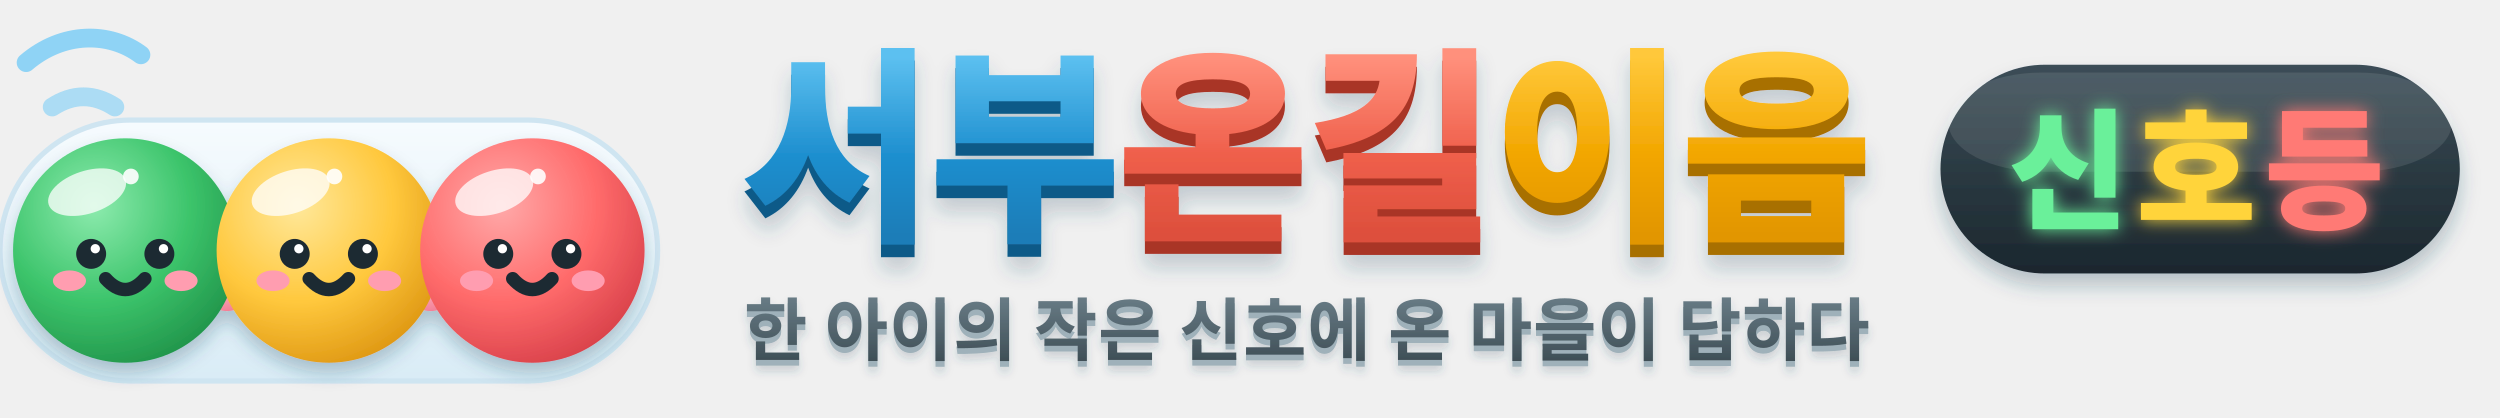
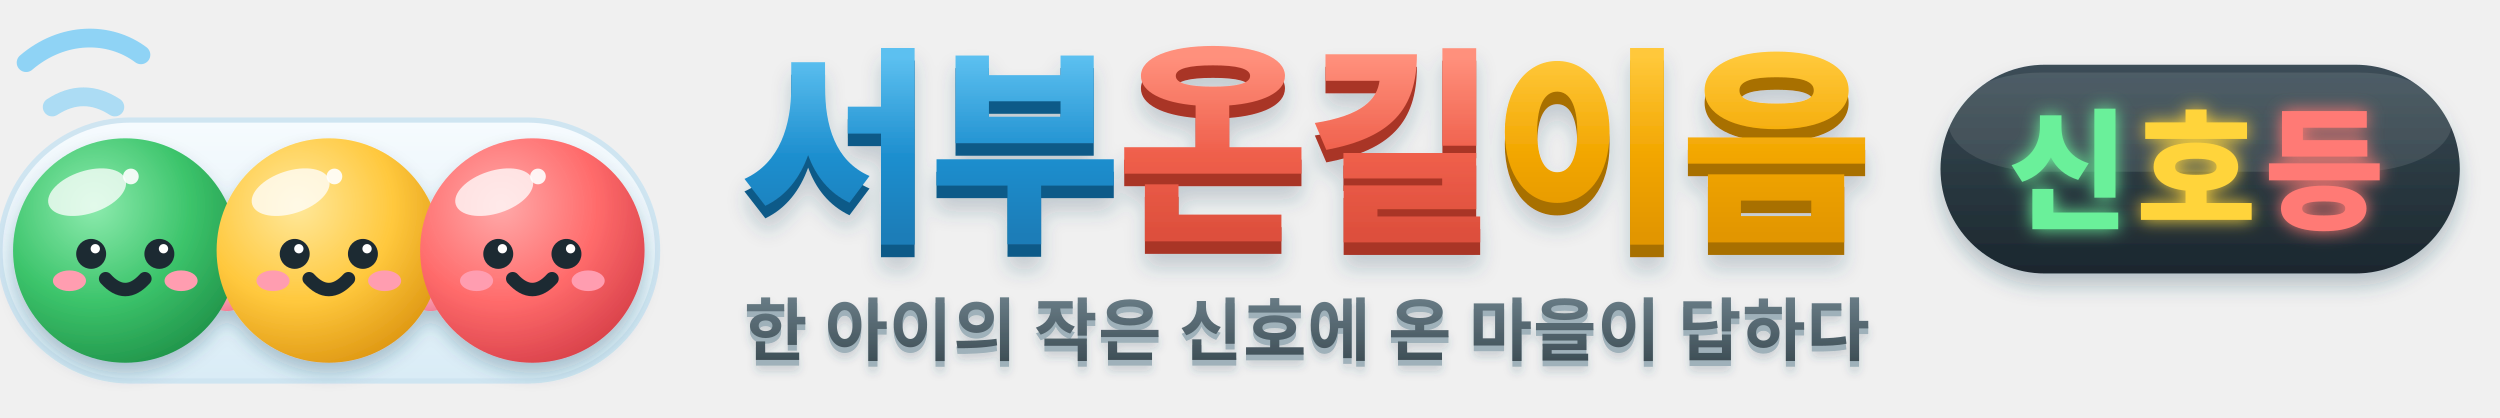
<svg xmlns="http://www.w3.org/2000/svg" viewBox="0 0 479 80" width="479" height="80" role="img" aria-label="서부온길이음 신호등">
  <g transform="translate(0 0) scale(1.0)">
    <defs>
      <radialGradient id="tlg" cx="36%" cy="30%" r="78%">
        <stop offset="0" stop-color="#8DEBAE" />
        <stop offset=".55" stop-color="#3CC46B" />
        <stop offset="1" stop-color="#1F9148" />
      </radialGradient>
      <radialGradient id="tly" cx="36%" cy="30%" r="78%">
        <stop offset="0" stop-color="#FFE89A" />
        <stop offset=".55" stop-color="#FFC83D" />
        <stop offset="1" stop-color="#DC9410" />
      </radialGradient>
      <radialGradient id="tlr" cx="36%" cy="30%" r="78%">
        <stop offset="0" stop-color="#FFA9A9" />
        <stop offset=".55" stop-color="#FF6B6B" />
        <stop offset="1" stop-color="#D63E48" />
      </radialGradient>
      <radialGradient id="tlh" cx="40%" cy="35%" r="70%">
        <stop offset="0" stop-color="#FFC2CE" />
        <stop offset="1" stop-color="#F27C93" />
      </radialGradient>
      <filter id="tls" x="-20%" y="-20%" width="140%" height="150%">
        <feDropShadow dx="0" dy="2" stdDeviation="1.6" flood-color="#1E4A60" flood-opacity=".28" />
      </filter>
      <linearGradient id="tlp" x1="0" y1="0" x2="0" y2="1">
        <stop offset="0" stop-color="#F6FBFE" />
        <stop offset="1" stop-color="#D9ECF6" />
      </linearGradient>
    </defs>
    <rect x="0" y="23" width="126" height="50" rx="25" fill="url(#tlp)" stroke="#CFE5F1" stroke-width="1" />
    <path d="M5 12c7-6 16-6 22-1.5" fill="none" stroke="#8FD3F5" stroke-width="3.6" stroke-linecap="round" />
    <path d="M10 20.5c4-2.6 8-2.6 12 0" fill="none" stroke="#8FD3F5" stroke-width="3.6" stroke-linecap="round" opacity=".7" />
    <g filter="url(#tls)">
      <circle cx="43.5" cy="55" r="4.6" fill="url(#tlh)" />
      <circle cx="82.5" cy="55" r="4.6" fill="url(#tlh)" />
      <circle cx="24" cy="48" r="21.5" fill="url(#tlg)" />
      <ellipse cx="16.69" cy="36.82" rx="7.74" ry="4.085" fill="#fff" opacity=".75" transform="rotate(-18 16.69 36.82)" />
      <circle cx="25.075" cy="33.81" r="1.505" fill="#fff" opacity=".9" />
      <circle cx="17.466" cy="48.645" r="2.871" fill="#1E2A33" />
      <circle cx="30.534" cy="48.645" r="2.871" fill="#1E2A33" />
      <circle cx="18.258" cy="47.655" r="0.891" fill="#fff" />
      <circle cx="31.326" cy="47.655" r="0.891" fill="#fff" />
      <path d="M20.238 53.397q3.762 4.158 7.524 0" fill="none" stroke="#1E2A33" stroke-width="2.574" stroke-linecap="round" />
      <ellipse cx="13.308" cy="53.793" rx="3.168" ry="1.98" fill="#FF9DB0" />
      <ellipse cx="34.692" cy="53.793" rx="3.168" ry="1.98" fill="#FF9DB0" />
      <circle cx="63" cy="48" r="21.5" fill="url(#tly)" />
      <ellipse cx="55.69" cy="36.82" rx="7.74" ry="4.085" fill="#fff" opacity=".75" transform="rotate(-18 55.69 36.82)" />
      <circle cx="64.075" cy="33.81" r="1.505" fill="#fff" opacity=".9" />
      <circle cx="56.466" cy="48.645" r="2.871" fill="#1E2A33" />
      <circle cx="69.534" cy="48.645" r="2.871" fill="#1E2A33" />
      <circle cx="57.258" cy="47.655" r="0.891" fill="#fff" />
      <circle cx="70.326" cy="47.655" r="0.891" fill="#fff" />
      <path d="M59.238 53.397q3.762 4.158 7.524 0" fill="none" stroke="#1E2A33" stroke-width="2.574" stroke-linecap="round" />
      <ellipse cx="52.308" cy="53.793" rx="3.168" ry="1.98" fill="#FF9DB0" />
      <ellipse cx="73.692" cy="53.793" rx="3.168" ry="1.98" fill="#FF9DB0" />
      <circle cx="102" cy="48" r="21.5" fill="url(#tlr)" />
      <ellipse cx="94.69" cy="36.82" rx="7.74" ry="4.085" fill="#fff" opacity=".75" transform="rotate(-18 94.69 36.82)" />
      <circle cx="103.075" cy="33.81" r="1.505" fill="#fff" opacity=".9" />
      <circle cx="95.466" cy="48.645" r="2.871" fill="#1E2A33" />
      <circle cx="108.534" cy="48.645" r="2.871" fill="#1E2A33" />
      <circle cx="96.258" cy="47.655" r="0.891" fill="#fff" />
      <circle cx="109.326" cy="47.655" r="0.891" fill="#fff" />
      <path d="M98.238 53.397q3.762 4.158 7.524 0" fill="none" stroke="#1E2A33" stroke-width="2.574" stroke-linecap="round" />
      <ellipse cx="91.308" cy="53.793" rx="3.168" ry="1.98" fill="#FF9DB0" />
      <ellipse cx="112.692" cy="53.793" rx="3.168" ry="1.98" fill="#FF9DB0" />
    </g>
  </g>
  <defs>
    <linearGradient id="wlsky" x1="0" y1="11.0" x2="0" y2="45.0" gradientUnits="userSpaceOnUse">
      <stop offset="0" stop-color="#5CC0F0" />
      <stop offset=".55" stop-color="#1E8FCF" />
      <stop offset="1" stop-color="#1A7DB8" />
    </linearGradient>
    <linearGradient id="wlcoral" x1="0" y1="11.0" x2="0" y2="45.0" gradientUnits="userSpaceOnUse">
      <stop offset="0" stop-color="#FF907C" />
      <stop offset=".55" stop-color="#EF5F4B" />
      <stop offset="1" stop-color="#DD4F3C" />
    </linearGradient>
    <linearGradient id="wlsun" x1="0" y1="11.0" x2="0" y2="45.0" gradientUnits="userSpaceOnUse">
      <stop offset="0" stop-color="#FFC83A" />
      <stop offset=".55" stop-color="#F2A600" />
      <stop offset="1" stop-color="#E29600" />
    </linearGradient>
    <filter id="wlws" x="-5%" y="-20%" width="110%" height="150%">
      <feDropShadow dx="0" dy="2.6" stdDeviation="1.8" flood-color="#1E4A60" flood-opacity=".22" />
    </filter>
  </defs>
  <g filter="url(#wlws)">
    <path d="M168.80 9.20V20.44H162.44V25.60H168.80V46.88H175.24V9.20ZM151.60 11.92V16.68C151.60 23.92 149.48 31.20 142.64 34.28L146.64 39.44C150.68 37.48 153.28 34.04 154.84 29.72C156.32 33.76 158.84 36.96 162.76 38.84L166.60 33.72C159.96 30.84 158.08 23.96 158.08 16.68V11.92Z M183.08 10.64V27.44H209.56V10.64H203.20V14.40H189.48V10.64ZM189.48 19.40H203.20V22.36H189.48ZM179.44 30.52V35.56H193.04V46.80H199.48V35.56H213.40V30.52Z" fill="#0F5A88" transform="translate(0 2.4)" />
-     <path d="M232.40 15.20C237.00 15.20 239.52 16.04 239.52 17.96C239.52 19.92 237.00 20.76 232.40 20.76C227.80 20.76 225.28 19.92 225.28 17.96C225.28 16.04 227.80 15.20 232.40 15.20ZM232.40 10.12C224.16 10.12 218.60 13.16 218.60 17.96C218.60 22.16 222.72 24.96 229.08 25.68V28.20H215.40V33.28H249.36V28.20H235.52V25.68C242.00 25.00 246.20 22.20 246.20 17.96C246.20 13.16 240.64 10.12 232.40 10.12ZM219.36 35.32V46.24H245.52V41.12H225.80V35.32Z M276.36 9.24V27.92H282.84V9.24ZM253.96 10.40V15.48H264.32C263.84 19.08 261.00 22.12 251.92 23.56L254.12 28.72C266.40 26.40 271.48 21.04 271.48 10.40ZM257.44 41.48V46.44H283.60V41.48H263.92V40.08H282.84V29.32H257.40V34.20H276.32V35.52H257.44Z" fill="#A93626" transform="translate(0 2.4)" />
+     <path d="M232.40 12.52C237.00 12.52 239.52 13.14 239.52 14.54C239.52 15.98 237.00 16.60 232.40 16.60C227.80 16.60 225.28 15.98 225.28 14.54C225.28 13.14 227.80 12.52 232.40 12.52ZM232.40 8.80C224.16 8.80 218.60 11.03 218.60 14.54C218.60 17.62 222.72 19.67 229.08 20.20V28.20H215.40V33.28H249.36V28.20H235.52V20.20C242.00 19.70 246.20 17.65 246.20 14.54C246.20 11.03 240.64 8.80 232.40 8.80ZM219.36 35.32V46.24H245.52V41.12H225.80V35.32Z M276.36 9.24V27.92H282.84V9.24ZM253.96 10.40V15.48H264.32C263.84 19.08 261.00 22.12 251.92 23.56L254.12 28.72C266.40 26.40 271.48 21.04 271.48 10.40ZM257.44 41.48V46.44H283.60V41.48H263.92V40.08H282.84V29.32H257.40V34.20H276.32V35.52H257.44Z" fill="#A93626" transform="translate(0 2.4)" />
    <path d="M312.32 9.20V46.88H318.80V9.20ZM298.36 11.68C292.60 11.68 288.32 16.92 288.32 25.24C288.32 33.64 292.60 38.88 298.36 38.88C304.12 38.88 308.40 33.64 308.40 25.24C308.40 16.92 304.12 11.68 298.36 11.68ZM298.36 17.56C300.68 17.56 302.20 20.00 302.20 25.24C302.20 30.56 300.68 33.00 298.36 33.00C296.04 33.00 294.52 30.56 294.52 25.24C294.52 20.00 296.04 17.56 298.36 17.56Z M340.40 9.88C332.04 9.88 326.60 12.72 326.60 17.32C326.60 21.92 332.04 24.76 340.40 24.76C348.76 24.76 354.20 21.92 354.20 17.32C354.20 12.72 348.76 9.88 340.40 9.88ZM340.40 14.80C345.08 14.80 347.52 15.52 347.52 17.32C347.52 19.12 345.08 19.84 340.40 19.84C335.72 19.84 333.28 19.12 333.28 17.32C333.28 15.52 335.72 14.80 340.40 14.80ZM327.24 33.40V46.44H353.36V33.40ZM347.04 38.44V41.40H333.56V38.44ZM323.40 26.32V31.36H357.36V26.32Z" fill="#A86F00" transform="translate(0 2.4)" />
    <path d="M168.80 9.20V20.44H162.44V25.60H168.80V46.88H175.24V9.20ZM151.60 11.92V16.68C151.60 23.92 149.48 31.20 142.64 34.28L146.64 39.44C150.68 37.48 153.28 34.04 154.84 29.72C156.32 33.76 158.84 36.96 162.76 38.84L166.60 33.72C159.96 30.84 158.08 23.96 158.08 16.68V11.92Z M183.08 10.64V27.44H209.56V10.64H203.20V14.40H189.48V10.64ZM189.48 19.40H203.20V22.36H189.48ZM179.44 30.52V35.56H193.04V46.80H199.48V35.56H213.40V30.52Z" fill="url(#wlsky)" />
-     <path d="M232.40 15.20C237.00 15.20 239.52 16.04 239.52 17.96C239.52 19.92 237.00 20.76 232.40 20.76C227.80 20.76 225.28 19.92 225.28 17.96C225.28 16.04 227.80 15.20 232.40 15.20ZM232.40 10.12C224.16 10.12 218.60 13.16 218.60 17.96C218.60 22.16 222.72 24.96 229.08 25.68V28.20H215.40V33.28H249.36V28.20H235.52V25.68C242.00 25.00 246.20 22.20 246.20 17.96C246.20 13.16 240.64 10.12 232.40 10.12ZM219.36 35.32V46.24H245.52V41.12H225.80V35.32Z M276.36 9.24V27.92H282.84V9.24ZM253.96 10.40V15.48H264.32C263.84 19.08 261.00 22.12 251.92 23.56L254.12 28.72C266.40 26.40 271.48 21.04 271.48 10.40ZM257.44 41.48V46.44H283.60V41.48H263.92V40.08H282.84V29.32H257.40V34.20H276.32V35.52H257.44Z" fill="url(#wlcoral)" />
+     <path d="M232.40 12.52C237.00 12.52 239.52 13.14 239.52 14.54C239.52 15.98 237.00 16.60 232.40 16.60C227.80 16.60 225.28 15.98 225.28 14.54C225.28 13.14 227.80 12.52 232.40 12.52ZM232.40 8.80C224.16 8.80 218.60 11.03 218.60 14.54C218.60 17.62 222.72 19.67 229.08 20.20V28.20H215.40V33.28H249.36V28.20H235.52V20.20C242.00 19.70 246.20 17.65 246.20 14.54C246.20 11.03 240.64 8.80 232.40 8.80ZM219.36 35.32V46.24H245.52V41.12H225.80V35.32Z M276.36 9.24V27.92H282.84V9.24ZM253.96 10.40V15.48H264.32C263.84 19.08 261.00 22.12 251.92 23.56L254.12 28.72C266.40 26.40 271.48 21.04 271.48 10.40ZM257.44 41.48V46.44H283.60V41.48H263.92V40.08H282.84V29.32H257.40V34.20H276.32V35.52H257.44Z" fill="url(#wlcoral)" />
    <path d="M312.32 9.20V46.88H318.80V9.20ZM298.36 11.68C292.60 11.68 288.32 16.92 288.32 25.24C288.32 33.64 292.60 38.88 298.36 38.88C304.12 38.88 308.40 33.64 308.40 25.24C308.40 16.92 304.12 11.68 298.36 11.68ZM298.36 17.56C300.68 17.56 302.20 20.00 302.20 25.24C302.20 30.56 300.68 33.00 298.36 33.00C296.04 33.00 294.52 30.56 294.52 25.24C294.52 20.00 296.04 17.56 298.36 17.56Z M340.40 9.88C332.04 9.88 326.60 12.72 326.60 17.32C326.60 21.92 332.04 24.76 340.40 24.76C348.76 24.76 354.20 21.92 354.20 17.32C354.20 12.72 348.76 9.88 340.40 9.88ZM340.40 14.80C345.08 14.80 347.52 15.52 347.52 17.32C347.52 19.12 345.08 19.84 340.40 19.84C335.72 19.84 333.28 19.12 333.28 17.32C333.28 15.52 335.72 14.80 340.40 14.80ZM327.24 33.40V46.44H353.36V33.40ZM347.04 38.44V41.40H333.56V38.44ZM323.40 26.32V31.36H357.36V26.32Z" fill="url(#wlsun)" />
  </g>
  <defs>
    <filter id="gll" x="-30%" y="-30%" width="160%" height="160%">
      <feGaussianBlur stdDeviation="1.6" result="b" />
      <feMerge>
        <feMergeNode in="b" />
        <feMergeNode in="SourceGraphic" />
      </feMerge>
    </filter>
    <linearGradient id="bgl" x1="0" y1="0" x2="0" y2="1">
      <stop offset="0" stop-color="#3B4D57" />
      <stop offset="1" stop-color="#1B272E" />
    </linearGradient>
    <filter id="bsl" x="-10%" y="-20%" width="120%" height="160%">
      <feDropShadow dx="0" dy="2.4" stdDeviation="1.8" flood-color="#1E4A60" flood-opacity=".28" />
    </filter>
  </defs>
  <rect x="371.8" y="12.4" width="99.5" height="40" rx="20.0" fill="url(#bgl)" filter="url(#bsl)" />
  <rect x="373.3" y="13.9" width="96.5" height="19.0" rx="18.0" fill="#fff" opacity=".10" />
  <g filter="url(#gll)">
    <path d="M16.48 -21.08V-4.03H20.53V-21.08ZM4.60 -5.70V2.02H21.05V-1.18H8.62V-5.70ZM6.05 -19.80V-17.57C6.05 -14.75 4.78 -11.58 0.62 -10.25L2.65 -7.05C5.33 -7.93 7.10 -9.62 8.15 -11.75C9.15 -9.78 10.83 -8.22 13.38 -7.43L15.40 -10.62C11.38 -11.85 10.18 -14.78 10.18 -17.57V-19.80Z" fill="#6BF09A" transform="translate(384.8 41.9)" />
    <path d="M11.43 -11.48C14.10 -11.48 15.40 -11.05 15.40 -9.93C15.40 -8.80 14.10 -8.40 11.43 -8.40C8.75 -8.40 7.45 -8.80 7.45 -9.93C7.45 -11.05 8.75 -11.48 11.43 -11.48ZM9.45 -20.93V-18.45H1.73V-15.28H21.23V-18.45H13.48V-20.93ZM11.43 -14.58C6.45 -14.58 3.33 -12.85 3.33 -9.93C3.33 -7.40 5.62 -5.78 9.45 -5.38V-3.00H0.90V0.23H22.12V-3.00H13.48V-5.38C17.25 -5.80 19.53 -7.43 19.53 -9.93C19.53 -12.85 16.40 -14.58 11.43 -14.58Z" fill="#FFD43B" transform="translate(409.3 41.9)" />
    <path d="M0.93 -10.60V-7.35H22.15V-10.60ZM11.43 -6.33C6.33 -6.33 3.23 -4.75 3.23 -1.95C3.23 0.83 6.33 2.40 11.43 2.40C16.53 2.40 19.62 0.83 19.62 -1.95C19.62 -4.75 16.53 -6.33 11.43 -6.33ZM11.43 -3.30C14.28 -3.30 15.55 -2.93 15.55 -1.95C15.55 -0.98 14.28 -0.62 11.43 -0.62C8.58 -0.62 7.30 -0.98 7.30 -1.95C7.30 -2.93 8.58 -3.30 11.43 -3.30ZM3.43 -20.62V-11.90H19.78V-15.05H7.43V-17.43H19.68V-20.62Z" fill="#FF7A75" transform="translate(433.8 41.9)" />
  </g>
  <defs>
    <linearGradient id="gltg" x1="0" y1="55" x2="0" y2="69" gradientUnits="userSpaceOnUse">
      <stop offset="0" stop-color="#6F838D" />
      <stop offset="1" stop-color="#3F4F57" />
    </linearGradient>
    <filter id="glts" x="-5%" y="-30%" width="110%" height="180%">
      <feDropShadow dx="0" dy="1.1" stdDeviation="0.77" flood-color="#1E4A60" flood-opacity=".18" />
    </filter>
  </defs>
  <g filter="url(#glts)">
    <path d="M146.69 60.07C144.94 60.07 143.69 61.03 143.69 62.41C143.69 63.82 144.94 64.77 146.69 64.77C148.44 64.77 149.69 63.82 149.69 62.41C149.69 61.03 148.44 60.07 146.69 60.07ZM146.69 61.40C147.46 61.40 148.00 61.75 148.00 62.41C148.00 63.08 147.46 63.44 146.69 63.44C145.91 63.44 145.37 63.08 145.37 62.41C145.37 61.75 145.91 61.40 146.69 61.40ZM150.93 56.99V66.09H152.68V62.15H154.30V60.70H152.68V56.99ZM145.82 56.98V58.27H143.11V59.64H150.26V58.27H147.56V56.98ZM144.83 65.41V68.96H153.12V67.55H146.60V65.41Z  M161.85 57.82C160.00 57.82 158.65 59.51 158.65 62.18C158.65 64.84 160.00 66.54 161.85 66.54C163.69 66.54 165.05 64.84 165.05 62.18C165.05 59.51 163.69 57.82 161.85 57.82ZM161.85 59.41C162.75 59.41 163.37 60.37 163.37 62.18C163.37 63.99 162.75 64.95 161.85 64.95C160.95 64.95 160.33 63.99 160.33 62.18C160.33 60.37 160.95 59.41 161.85 59.41ZM166.36 56.99V69.17H168.13V63.02H169.89V61.58H168.13V56.99Z M179.24 56.97V69.18H180.99V56.97ZM174.43 57.82C172.59 57.82 171.23 59.51 171.23 62.18C171.23 64.84 172.59 66.54 174.43 66.54C176.28 66.54 177.63 64.84 177.63 62.18C177.63 59.51 176.28 57.82 174.43 57.82ZM174.43 59.41C175.33 59.41 175.95 60.37 175.95 62.18C175.95 63.99 175.33 64.95 174.43 64.95C173.52 64.95 172.91 63.99 172.91 62.18C172.91 60.37 173.52 59.41 174.43 59.41Z M187.10 57.80C185.18 57.80 183.74 59.05 183.74 60.79C183.74 62.54 185.18 63.79 187.10 63.79C189.01 63.79 190.44 62.54 190.44 60.79C190.44 59.05 189.01 57.80 187.10 57.80ZM187.10 59.30C188.02 59.30 188.73 59.83 188.73 60.79C188.73 61.74 188.02 62.31 187.10 62.31C186.16 62.31 185.45 61.74 185.45 60.79C185.45 59.83 186.16 59.30 187.10 59.30ZM191.59 56.97V69.18H193.34V56.97ZM183.44 66.72C185.55 66.72 188.41 66.69 191.05 66.17L190.93 64.91C188.35 65.28 185.37 65.30 183.24 65.30Z  M200.11 64.86V66.25H206.49V69.17H208.24V64.86ZM198.94 57.70V59.10H201.38C201.34 60.60 200.46 62.12 198.48 62.77L199.39 64.12C200.78 63.67 201.74 62.73 202.28 61.54C202.82 62.62 203.73 63.48 205.06 63.91L205.94 62.56C204.03 61.93 203.18 60.49 203.14 59.10H205.53V57.70ZM206.49 56.99V64.32H208.24V61.37H209.86V59.93H208.24V56.99Z M210.95 63.20V64.58H221.97V63.20ZM216.46 57.35C213.82 57.35 212.06 58.31 212.06 59.85C212.06 61.41 213.82 62.36 216.46 62.36C219.12 62.36 220.88 61.41 220.88 59.85C220.88 58.31 219.12 57.35 216.46 57.35ZM216.46 58.73C218.10 58.73 219.06 59.11 219.06 59.85C219.06 60.60 218.10 60.98 216.46 60.98C214.83 60.98 213.87 60.60 213.87 59.85C213.87 59.11 214.83 58.73 216.46 58.73ZM212.29 65.40V68.96H220.73V67.55H214.04V65.40Z  M234.81 56.99V65.87H236.56V56.99ZM228.44 65.02V68.96H236.87V67.55H230.19V65.02ZM229.30 57.67V58.85C229.30 60.45 228.44 62.15 226.39 62.85L227.29 64.24C228.71 63.75 229.67 62.77 230.21 61.53C230.73 62.67 231.67 63.57 233.02 64.03L233.90 62.65C231.92 62.00 231.07 60.43 231.07 58.85V57.67Z M244.21 61.77C245.74 61.77 246.55 62.10 246.55 62.79C246.55 63.49 245.74 63.81 244.21 63.81C242.69 63.81 241.87 63.49 241.87 62.79C241.87 62.10 242.69 61.77 244.21 61.77ZM243.36 57.11V58.51H239.22V59.90H249.25V58.51H245.11V57.11ZM244.21 60.41C241.67 60.41 240.10 61.29 240.10 62.79C240.10 64.12 241.32 64.96 243.36 65.13V66.54H238.74V67.95H249.77V66.54H245.11V65.13C247.12 64.95 248.34 64.11 248.34 62.79C248.34 61.29 246.75 60.41 244.21 60.41Z M259.84 56.98V69.16H261.49V56.98ZM253.77 59.49C254.44 59.49 254.83 60.40 254.83 62.27C254.83 64.12 254.44 65.04 253.77 65.04C253.10 65.04 252.72 64.12 252.72 62.27C252.72 60.40 253.10 59.49 253.77 59.49ZM253.77 57.84C252.17 57.84 251.13 59.52 251.13 62.27C251.13 65.03 252.17 66.70 253.77 66.70C255.27 66.70 256.26 65.27 256.40 62.87H257.35V68.62H258.98V57.18H257.35V61.47H256.39C256.21 59.19 255.23 57.84 253.77 57.84Z  M272.02 58.68C273.66 58.68 274.62 59.06 274.62 59.80C274.62 60.54 273.66 60.93 272.02 60.93C270.39 60.93 269.43 60.54 269.43 59.80C269.43 59.06 270.39 58.68 272.02 58.68ZM272.02 57.30C269.37 57.30 267.61 58.26 267.61 59.80C267.61 61.18 268.99 62.08 271.14 62.27V63.25H266.51V64.63H277.53V63.25H272.87V62.27C275.04 62.08 276.43 61.19 276.43 59.80C276.43 58.26 274.67 57.30 272.02 57.30ZM267.85 65.42V68.96H276.29V67.55H269.60V65.42Z  M282.37 58.13V66.20H288.19V58.13ZM286.47 59.51V64.83H284.09V59.51ZM289.77 56.99V69.17H291.53V63.02H293.30V61.58H291.53V56.99Z M299.79 57.15C297.02 57.15 295.39 57.89 295.39 59.24C295.39 60.58 297.02 61.32 299.79 61.32C302.58 61.32 304.21 60.58 304.21 59.24C304.21 57.89 302.58 57.15 299.79 57.15ZM299.79 58.44C301.56 58.44 302.39 58.69 302.39 59.24C302.39 59.80 301.56 60.03 299.79 60.03C298.05 60.03 297.20 59.80 297.20 59.24C297.20 58.69 298.05 58.44 299.79 58.44ZM294.29 61.89V63.27H305.30V61.89ZM295.56 67.76V69.09H304.29V67.76H297.30V67.07H303.96V63.95H295.55V65.24H302.24V65.86H295.56Z M314.94 56.97V69.18H316.69V56.97ZM310.13 57.82C308.29 57.82 306.94 59.51 306.94 62.18C306.94 64.84 308.29 66.54 310.13 66.54C311.99 66.54 313.34 64.84 313.34 62.18C313.34 59.51 311.99 57.82 310.13 57.82ZM310.13 59.41C311.04 59.41 311.66 60.37 311.66 62.18C311.66 63.99 311.04 64.95 310.13 64.95C309.23 64.95 308.62 63.99 308.62 62.18C308.62 60.37 309.23 59.41 310.13 59.41Z  M323.71 64.09V69.03H331.65V64.09H329.93V65.21H325.44V64.09ZM325.44 66.55H329.93V67.62H325.44ZM329.90 56.98V63.50H331.65V61.03H333.27V59.61H331.65V56.98ZM322.52 57.72V63.24H323.54C326.26 63.24 327.64 63.17 329.12 62.83L328.95 61.45C327.64 61.73 326.44 61.82 324.27 61.83V59.10H327.94V57.72Z M337.88 60.87C336.11 60.87 334.79 62.07 334.79 63.77C334.79 65.48 336.11 66.67 337.88 66.67C339.65 66.67 340.96 65.48 340.96 63.77C340.96 62.07 339.65 60.87 337.88 60.87ZM337.88 62.29C338.70 62.29 339.29 62.83 339.29 63.77C339.29 64.70 338.70 65.25 337.88 65.25C337.06 65.25 336.46 64.70 336.46 63.77C336.46 62.83 337.06 62.29 337.88 62.29ZM342.17 56.99V69.17H343.92V63.19H345.67V61.74H343.92V56.99ZM336.99 57.19V58.78H334.31V60.18H341.41V58.78H338.75V57.19Z M354.44 56.97V69.18H356.20V62.92H357.96V61.48H356.20V56.97ZM347.13 58.10V66.26H348.16C350.27 66.26 351.94 66.20 353.78 65.87L353.61 64.42C352.05 64.70 350.61 64.79 348.88 64.82V59.51H352.81V58.10Z" fill="#9FB1BA" opacity="1" transform="translate(0 1.1)" />
    <path d="M146.69 60.07C144.94 60.07 143.69 61.03 143.69 62.41C143.69 63.82 144.94 64.77 146.69 64.77C148.44 64.77 149.69 63.82 149.69 62.41C149.69 61.03 148.44 60.07 146.69 60.07ZM146.69 61.40C147.46 61.40 148.00 61.75 148.00 62.41C148.00 63.08 147.46 63.44 146.69 63.44C145.91 63.44 145.37 63.08 145.37 62.41C145.37 61.75 145.91 61.40 146.69 61.40ZM150.93 56.99V66.09H152.68V62.15H154.30V60.70H152.68V56.99ZM145.82 56.98V58.27H143.11V59.64H150.26V58.27H147.56V56.98ZM144.83 65.41V68.96H153.12V67.55H146.60V65.41Z  M161.85 57.82C160.00 57.82 158.65 59.51 158.65 62.18C158.65 64.84 160.00 66.54 161.85 66.54C163.69 66.54 165.05 64.84 165.05 62.18C165.05 59.51 163.69 57.82 161.85 57.82ZM161.85 59.41C162.75 59.41 163.37 60.37 163.37 62.18C163.37 63.99 162.75 64.95 161.85 64.95C160.95 64.95 160.33 63.99 160.33 62.18C160.33 60.37 160.95 59.41 161.85 59.41ZM166.36 56.99V69.17H168.13V63.02H169.89V61.58H168.13V56.99Z M179.24 56.97V69.18H180.99V56.97ZM174.43 57.82C172.59 57.82 171.23 59.51 171.23 62.18C171.23 64.84 172.59 66.54 174.43 66.54C176.28 66.54 177.63 64.84 177.63 62.18C177.63 59.51 176.28 57.82 174.43 57.82ZM174.43 59.41C175.33 59.41 175.95 60.37 175.95 62.18C175.95 63.99 175.33 64.95 174.43 64.95C173.52 64.95 172.91 63.99 172.91 62.18C172.91 60.37 173.52 59.41 174.43 59.41Z M187.10 57.80C185.18 57.80 183.74 59.05 183.74 60.79C183.74 62.54 185.18 63.79 187.10 63.79C189.01 63.79 190.44 62.54 190.44 60.79C190.44 59.05 189.01 57.80 187.10 57.80ZM187.10 59.30C188.02 59.30 188.73 59.83 188.73 60.79C188.73 61.74 188.02 62.31 187.10 62.31C186.16 62.31 185.45 61.74 185.45 60.79C185.45 59.83 186.16 59.30 187.10 59.30ZM191.59 56.97V69.18H193.34V56.97ZM183.44 66.72C185.55 66.72 188.41 66.69 191.05 66.17L190.93 64.91C188.35 65.28 185.37 65.30 183.24 65.30Z  M200.11 64.86V66.25H206.49V69.17H208.24V64.86ZM198.94 57.70V59.10H201.38C201.34 60.60 200.46 62.12 198.48 62.77L199.39 64.12C200.78 63.67 201.74 62.73 202.28 61.54C202.82 62.62 203.73 63.48 205.06 63.91L205.94 62.56C204.03 61.93 203.18 60.49 203.14 59.10H205.53V57.70ZM206.49 56.99V64.32H208.24V61.37H209.86V59.93H208.24V56.99Z M210.95 63.20V64.58H221.97V63.20ZM216.46 57.35C213.82 57.35 212.06 58.31 212.06 59.85C212.06 61.41 213.82 62.36 216.46 62.36C219.12 62.36 220.88 61.41 220.88 59.85C220.88 58.31 219.12 57.35 216.46 57.35ZM216.46 58.73C218.10 58.73 219.06 59.11 219.06 59.85C219.06 60.60 218.10 60.98 216.46 60.98C214.83 60.98 213.87 60.60 213.87 59.85C213.87 59.11 214.83 58.73 216.46 58.73ZM212.29 65.40V68.96H220.73V67.55H214.04V65.40Z  M234.81 56.99V65.87H236.56V56.99ZM228.44 65.02V68.96H236.87V67.55H230.19V65.02ZM229.30 57.67V58.85C229.30 60.45 228.44 62.15 226.39 62.85L227.29 64.24C228.71 63.75 229.67 62.77 230.21 61.53C230.73 62.67 231.67 63.57 233.02 64.03L233.90 62.65C231.92 62.00 231.07 60.43 231.07 58.85V57.67Z M244.21 61.77C245.74 61.77 246.55 62.10 246.55 62.79C246.55 63.49 245.74 63.81 244.21 63.81C242.69 63.81 241.87 63.49 241.87 62.79C241.87 62.10 242.69 61.77 244.21 61.77ZM243.36 57.11V58.51H239.22V59.90H249.25V58.51H245.11V57.11ZM244.21 60.41C241.67 60.41 240.10 61.29 240.10 62.79C240.10 64.12 241.32 64.96 243.36 65.13V66.54H238.74V67.95H249.77V66.54H245.11V65.13C247.12 64.95 248.34 64.11 248.34 62.79C248.34 61.29 246.75 60.41 244.21 60.41Z M259.84 56.98V69.16H261.49V56.98ZM253.77 59.49C254.44 59.49 254.83 60.40 254.83 62.27C254.83 64.12 254.44 65.04 253.77 65.04C253.10 65.04 252.72 64.12 252.72 62.27C252.72 60.40 253.10 59.49 253.77 59.49ZM253.77 57.84C252.17 57.84 251.13 59.52 251.13 62.27C251.13 65.03 252.17 66.70 253.77 66.70C255.27 66.70 256.26 65.27 256.40 62.87H257.35V68.62H258.98V57.18H257.35V61.47H256.39C256.21 59.19 255.23 57.84 253.77 57.84Z  M272.02 58.68C273.66 58.68 274.62 59.06 274.62 59.80C274.62 60.54 273.66 60.93 272.02 60.93C270.39 60.93 269.43 60.54 269.43 59.80C269.43 59.06 270.39 58.68 272.02 58.68ZM272.02 57.30C269.37 57.30 267.61 58.26 267.61 59.80C267.61 61.18 268.99 62.08 271.14 62.27V63.25H266.51V64.63H277.53V63.25H272.87V62.27C275.04 62.08 276.43 61.19 276.43 59.80C276.43 58.26 274.67 57.30 272.02 57.30ZM267.85 65.42V68.96H276.29V67.55H269.60V65.42Z  M282.37 58.13V66.20H288.19V58.13ZM286.47 59.51V64.83H284.09V59.51ZM289.77 56.99V69.17H291.53V63.02H293.30V61.58H291.53V56.99Z M299.79 57.15C297.02 57.15 295.39 57.89 295.39 59.24C295.39 60.58 297.02 61.32 299.79 61.32C302.58 61.32 304.21 60.58 304.21 59.24C304.21 57.89 302.58 57.15 299.79 57.15ZM299.79 58.44C301.56 58.44 302.39 58.69 302.39 59.24C302.39 59.80 301.56 60.03 299.79 60.03C298.05 60.03 297.20 59.80 297.20 59.24C297.20 58.69 298.05 58.44 299.79 58.44ZM294.29 61.89V63.27H305.30V61.89ZM295.56 67.76V69.09H304.29V67.76H297.30V67.07H303.96V63.95H295.55V65.24H302.24V65.86H295.56Z M314.94 56.97V69.18H316.69V56.97ZM310.13 57.82C308.29 57.82 306.94 59.51 306.94 62.18C306.94 64.84 308.29 66.54 310.13 66.54C311.99 66.54 313.34 64.84 313.34 62.18C313.34 59.51 311.99 57.82 310.13 57.82ZM310.13 59.41C311.04 59.41 311.66 60.37 311.66 62.18C311.66 63.99 311.04 64.95 310.13 64.95C309.23 64.95 308.62 63.99 308.62 62.18C308.62 60.37 309.23 59.41 310.13 59.41Z  M323.71 64.09V69.03H331.65V64.09H329.93V65.21H325.44V64.09ZM325.44 66.55H329.93V67.62H325.44ZM329.90 56.98V63.50H331.65V61.03H333.27V59.61H331.65V56.98ZM322.52 57.72V63.24H323.54C326.26 63.24 327.64 63.17 329.12 62.83L328.95 61.45C327.64 61.73 326.44 61.82 324.27 61.83V59.10H327.94V57.72Z M337.88 60.87C336.11 60.87 334.79 62.07 334.79 63.77C334.79 65.48 336.11 66.67 337.88 66.67C339.65 66.67 340.96 65.48 340.96 63.77C340.96 62.07 339.65 60.87 337.88 60.87ZM337.88 62.29C338.70 62.29 339.29 62.83 339.29 63.77C339.29 64.70 338.70 65.25 337.88 65.25C337.06 65.25 336.46 64.70 336.46 63.77C336.46 62.83 337.06 62.29 337.88 62.29ZM342.17 56.99V69.17H343.92V63.19H345.67V61.74H343.92V56.99ZM336.99 57.19V58.78H334.31V60.18H341.41V58.78H338.75V57.19Z M354.44 56.97V69.18H356.20V62.92H357.96V61.48H356.20V56.97ZM347.13 58.10V66.26H348.16C350.27 66.26 351.94 66.20 353.78 65.87L353.61 64.42C352.05 64.70 350.61 64.79 348.88 64.82V59.51H352.81V58.10Z" fill="url(#gltg)" />
  </g>
</svg>
